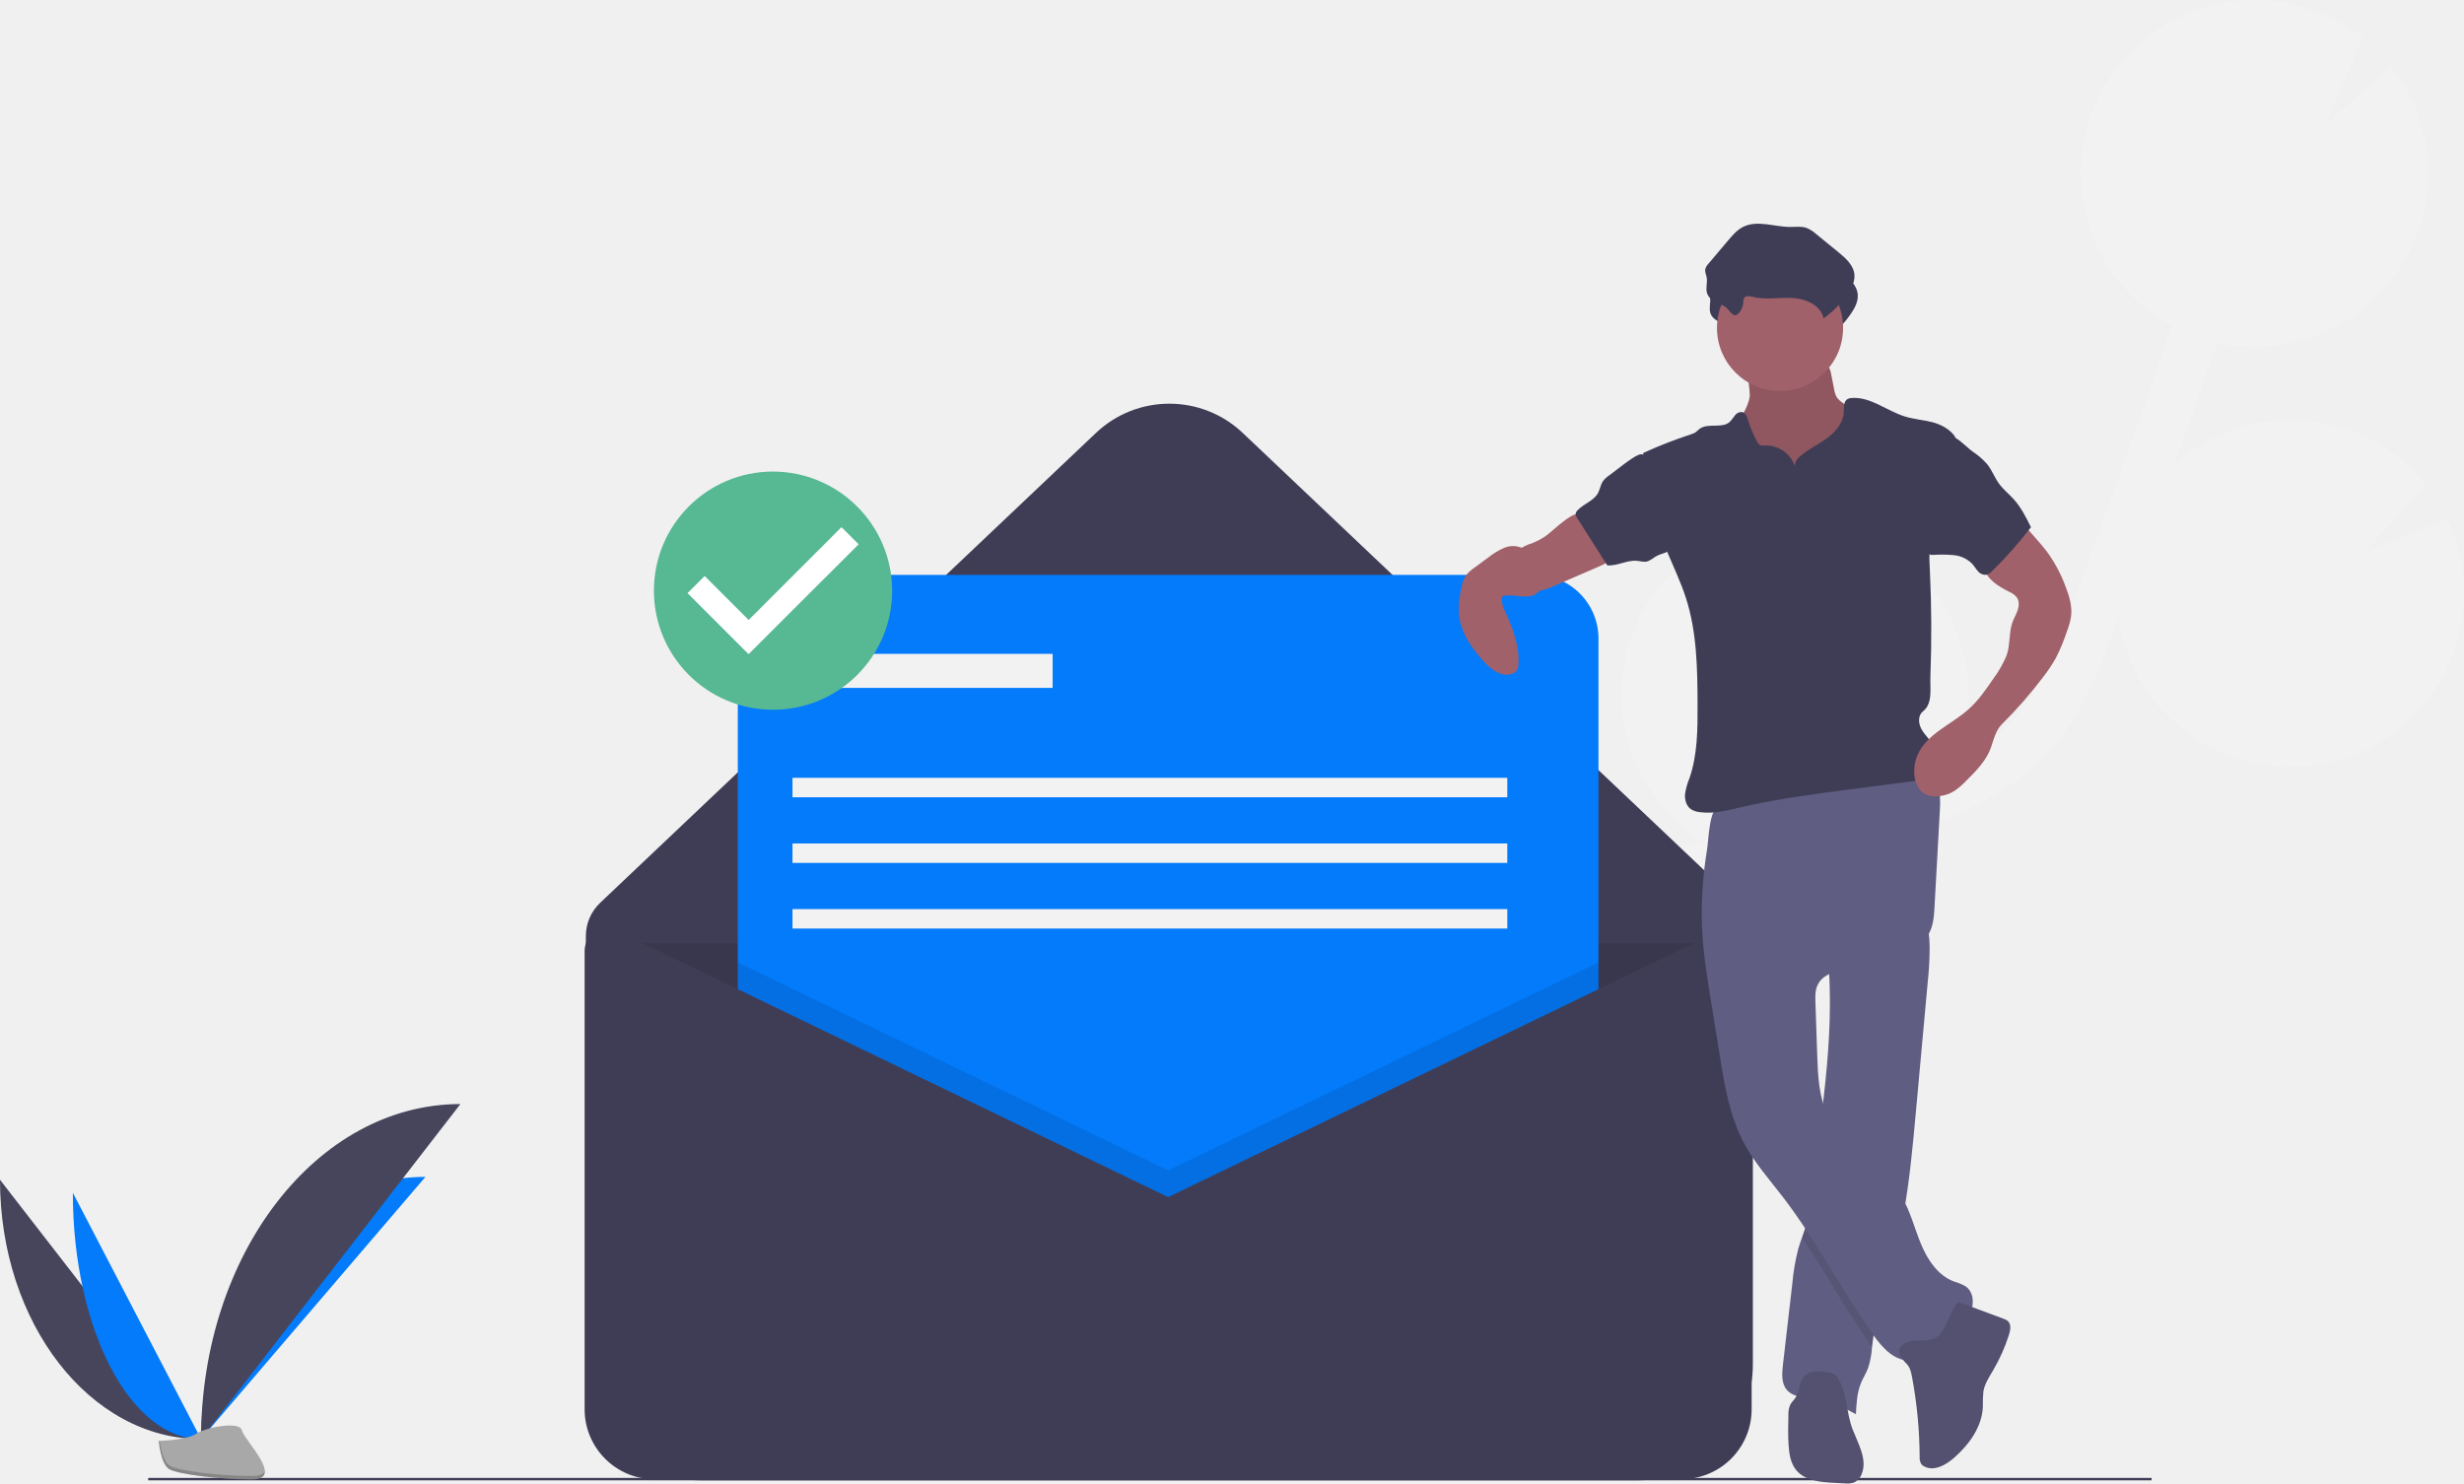
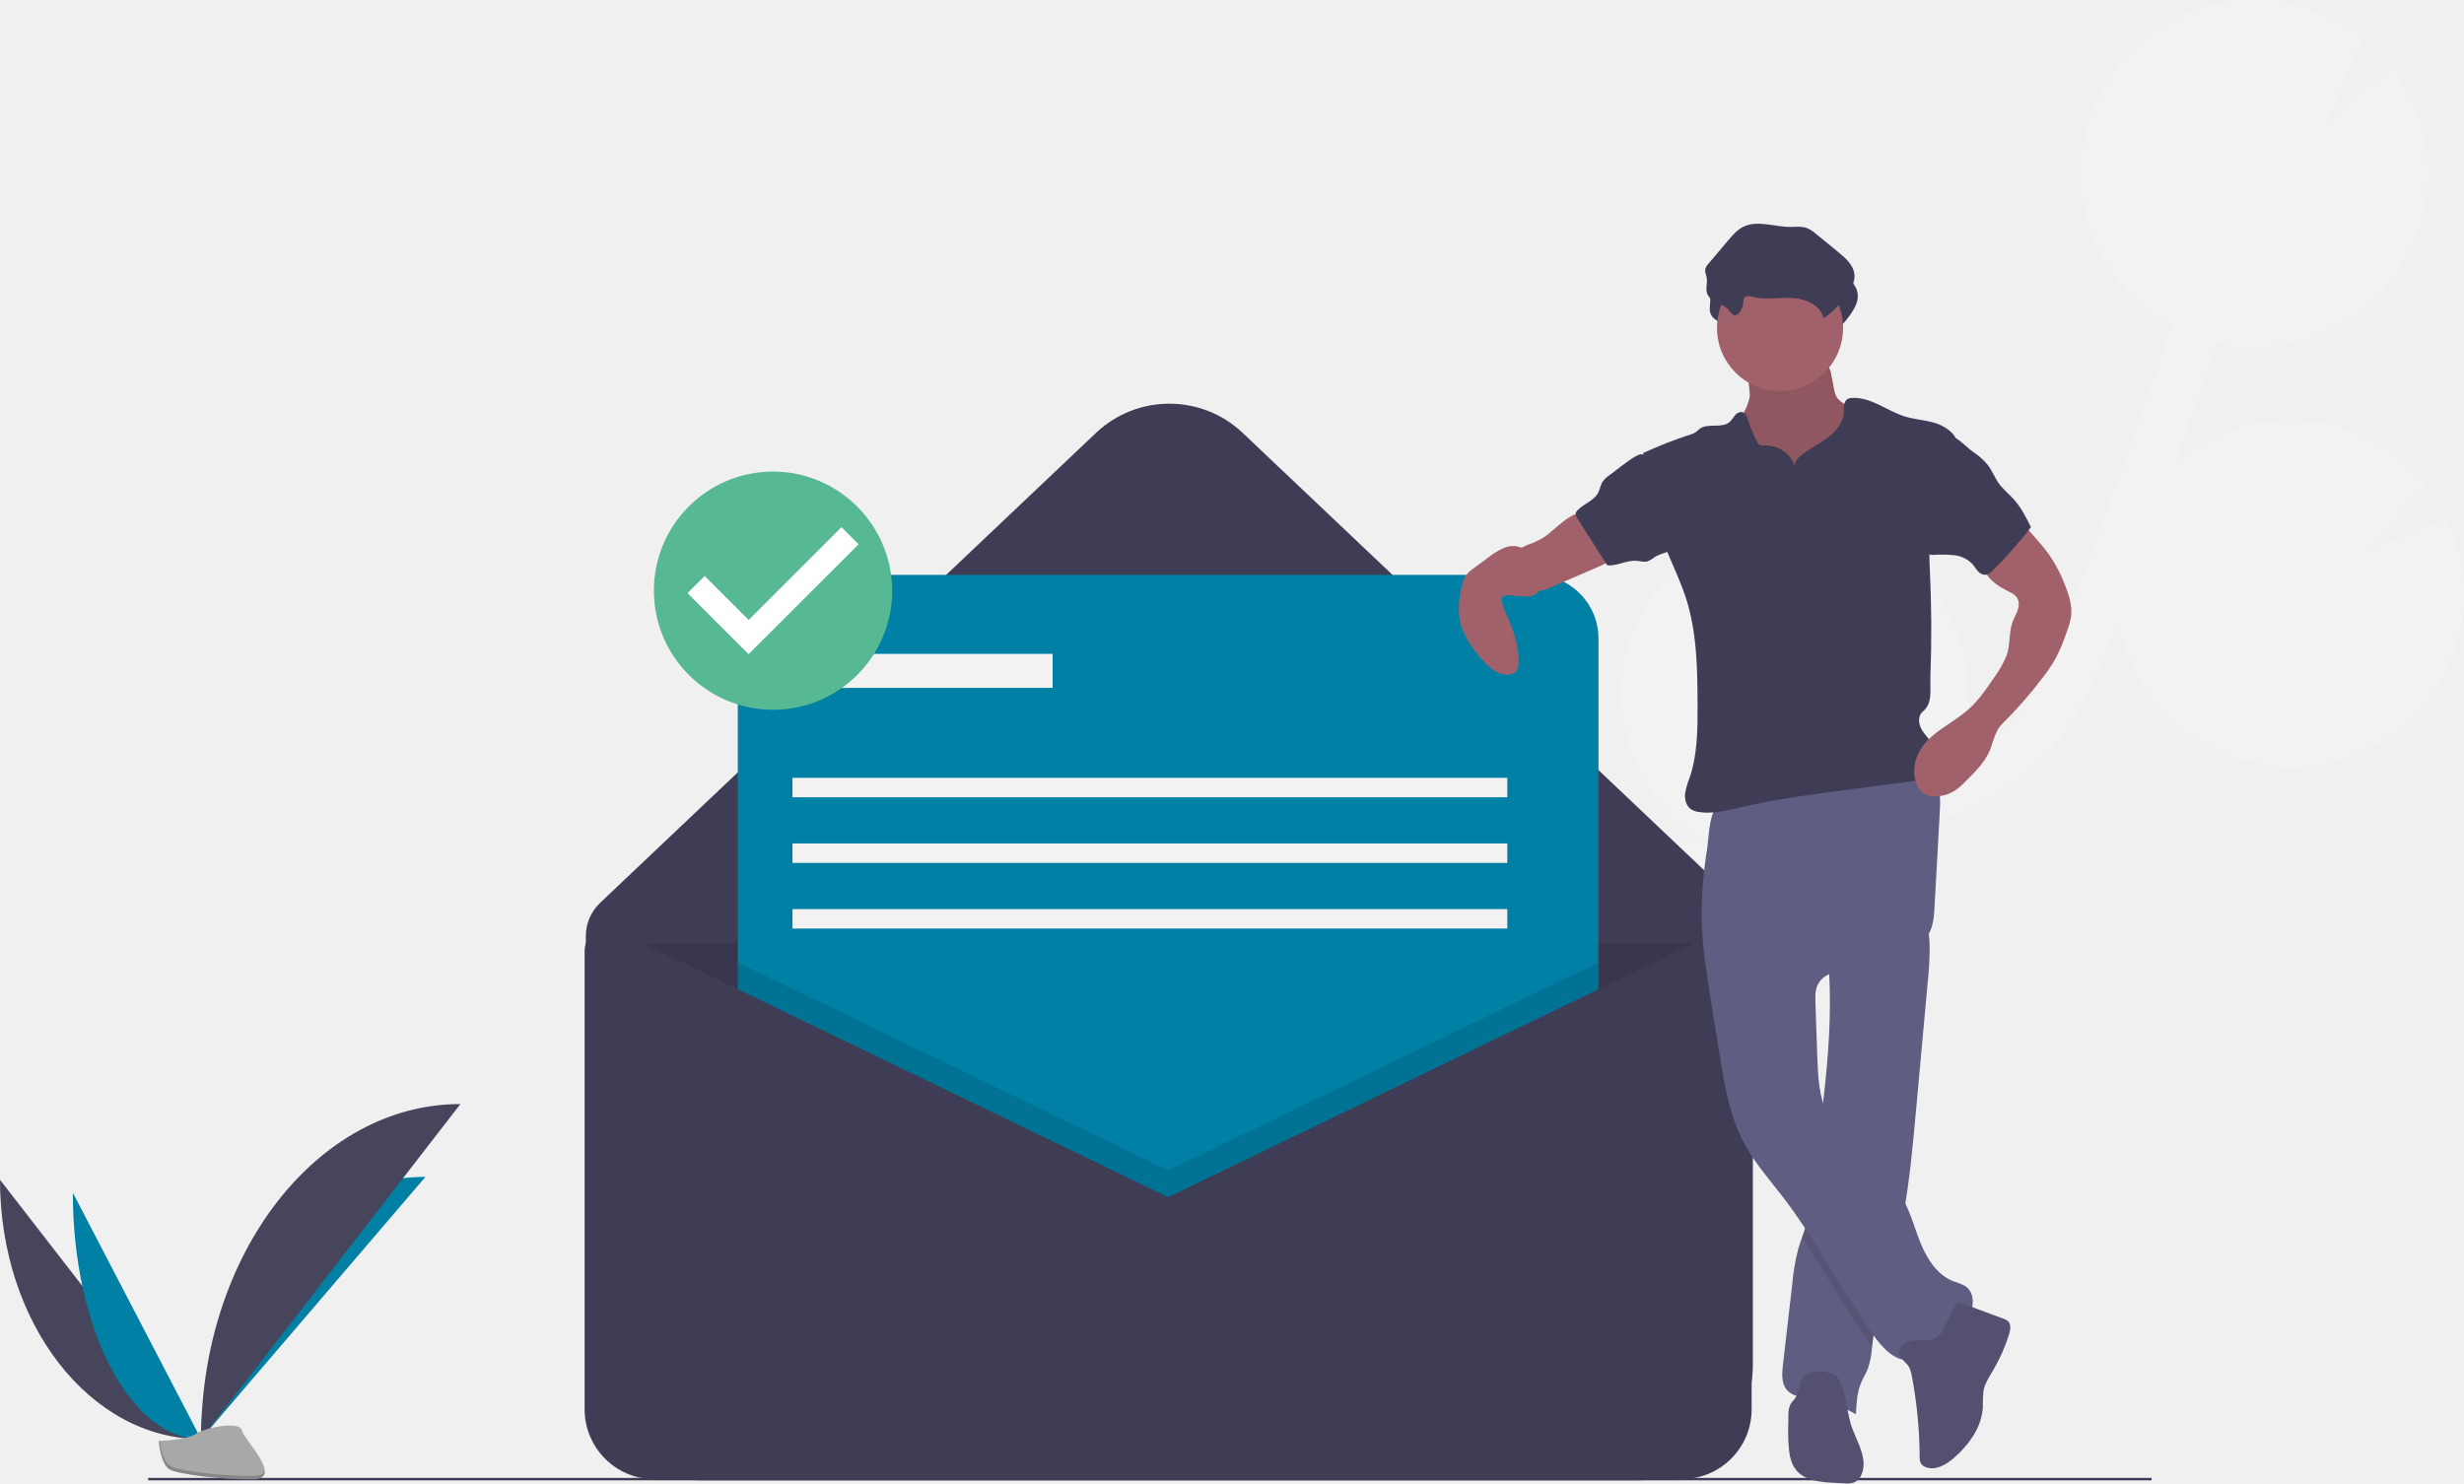
<svg xmlns="http://www.w3.org/2000/svg" id="aaafdec0-95c8-49a3-a8f8-64216c6da511" data-name="Layer 1" width="1013.449" height="610.281" viewBox="0 0 1013.449 610.281">
  <path d="M782.744,493.253l8.69-1.502c.834-.146,1.661-.324,2.494-.475A71.336,71.336,0,0,1,839.477,359.773l-11.39,27.103,26.986-23.563a1.218,1.218,0,0,1,.184.062,71.34,71.34,0,0,1,43.588,90.991c-.451,1.285-.989,2.512-1.505,3.754,7.618-3.828,14.926-8.284,20.886-13.989,12.066-11.562,18.676-27.517,26.064-47.173,14.636-38.953,28.727-78.469,42.256-118.071a71.308,71.308,0,0,1-33.338-86.355c.725-2.059,1.565-4.042,2.455-5.99.222-.487.447-.972.679-1.452.905-1.867,1.86-3.697,2.908-5.452.171-.288.363-.557.538-.842q1.368-2.221,2.886-4.31c.377-.523.752-1.044,1.142-1.555,1.147-1.5,2.334-2.959,3.587-4.352.418-.466.862-.902,1.292-1.356q1.443-1.523,2.966-2.954c.535-.502,1.064-1.008,1.614-1.492.141-.124.272-.26.414-.383.007.009.013.019.019.028a71.29,71.29,0,0,1,91.213-2.049L1050.1,195.641l26.679-23.283a70.944,70.944,0,0,1,2.637,84.02c.025.009.05.015.075.024-.291.428-.622.82-.922,1.24q-.844,1.184-1.728,2.325c-.758.976-1.545,1.919-2.349,2.85-.607.702-1.205,1.41-1.836,2.086-.924.988-1.892,1.924-2.866,2.854-.569.543-1.113,1.113-1.698,1.636q-2.3,2.055-4.76,3.899c-.575.431-1.182.811-1.769,1.223-1.151.81-2.308,1.608-3.503,2.347-.742.458-1.503.877-2.26,1.308-1.096.624-2.2,1.229-3.326,1.794-.799.4-1.603.781-2.417,1.151-1.157.527-2.328,1.016-3.512,1.482-.794.312-1.585.628-2.39.912-1.329.468-2.677.875-4.033,1.264-.685.197-1.358.422-2.049.598-2.034.519-4.092.961-6.173,1.299-.391.064-.79.088-1.183.145-1.725.251-3.459.454-5.207.577-.751.053-1.507.061-2.262.09-1.413.055-2.827.083-4.249.053-.829-.018-1.658-.06-2.49-.107q-2.077-.118-4.158-.362c-.82-.095-1.638-.189-2.459-.314-1.486-.226-2.971-.52-4.455-.843-.097-.021-.195-.034-.293-.056q-8.565,25.061-17.448,50.016a71.291,71.291,0,0,1,103.374,8.521l-24.664,27.276,33.394-13.331a71.095,71.095,0,0,1,2.854,54.309,69.978,69.978,0,0,1-9.062,17.532,71.312,71.312,0,0,1-128.853-31.287c-.627,1.676-1.234,3.373-1.863,5.048-6.519,17.341-14.63,38.922-30.918,54.525-11.041,10.576-24.625,17.285-37.657,22.958q-12.73,5.54-25.799,10.244a71.497,71.497,0,0,1-31.926,10.175c-13.747,3.819-27.668,7.007-41.718,9.468l-8.761,1.51c-7.874,1.349-15.947,2.737-23.96,4.337,1.154.342,2.309.669,3.457,1.073a71.363,71.363,0,0,1,47.639,69.428l-54.925,16.859,49.701,7.893a71.373,71.373,0,0,1-118.926,21.106q.757,2.535,1.52,5.063c1.009,3.349,2.01,6.678,2.971,9.976,13.078,44.938,7.45,80.288-15.851,99.532l-12.644-15.305c22.678-18.734,15.642-57.336,9.434-78.682-.944-3.238-1.929-6.509-2.92-9.798-8.518-28.298-18.174-60.373-5.668-89.848C684.773,510.029,739.096,500.727,782.744,493.253Z" transform="translate(-93.27537 -144.8593)" fill="#f2f2f2" />
  <path d="M766.646,753.851H381.813a47.583,47.583,0,0,1-47.583-47.583V529.956a18.851,18.851,0,0,1,5.882-13.681L544.036,322.972a43.889,43.889,0,0,1,60.388,0L798.854,507.276a49.274,49.274,0,0,1,15.376,35.76V706.268A47.583,47.583,0,0,1,766.646,753.851Z" transform="translate(-93.27537 -144.8593)" fill="#3f3d56" />
  <path d="M240.954,387.992h476a0,0,0,0,1,0,0V580.259a28.732,28.732,0,0,1-28.732,28.732H269.686a28.732,28.732,0,0,1-28.732-28.732V387.992a0,0,0,0,1,0,0Z" opacity="0.1" />
  <path d="M333.73,521.351" transform="translate(-93.27537 -144.8593)" fill="none" stroke="#3f3d56" stroke-miterlimit="10" />
-   <rect x="303.454" y="236.492" width="354" height="354" rx="26.181" fill="#037bfb" />
+   <rect x="303.454" y="236.492" width="354" height="354" rx="26.181" fill="#0080a5" />
  <polygon points="657.454 395.942 657.454 590.492 303.454 590.492 303.454 395.942 480.454 481.492 657.454 395.942" opacity="0.1" />
  <path d="M573.73,637.351l-226.794-109.617a9.202,9.202,0,0,0-13.206,8.285V724.619a28.732,28.732,0,0,0,28.732,28.732H784.997a28.732,28.732,0,0,0,28.732-28.732v-185.369a11.229,11.229,0,0,0-16.115-10.11Z" transform="translate(-93.27537 -144.8593)" fill="#3f3d56" />
  <rect x="333.954" y="268.992" width="99" height="14" fill="#f2f2f2" />
  <rect x="325.954" y="319.992" width="294" height="8" fill="#f2f2f2" />
  <rect x="325.954" y="346.992" width="294" height="8" fill="#f2f2f2" />
  <rect x="325.954" y="373.992" width="294" height="8" fill="#f2f2f2" />
  <line x1="60.954" y1="608.492" x2="884.954" y2="608.492" fill="none" stroke="#3f3d56" stroke-miterlimit="10" />
  <path d="M93.275,630.212c0,58.96,36.989,106.67,82.699,106.67" transform="translate(-93.27537 -144.8593)" fill="#46455b" />
-   <path d="M175.975,736.883c0-59.623,41.277-107.869,92.288-107.869" transform="translate(-93.27537 -144.8593)" fill="#037bfb" />
-   <path d="M123.239,635.557c0,56.006,23.587,101.325,52.736,101.325" transform="translate(-93.27537 -144.8593)" fill="#037bfb" />
+   <path d="M175.975,736.883c0-59.623,41.277-107.869,92.288-107.869" transform="translate(-93.27537 -144.8593)" fill="#0080a5" />
+   <path d="M123.239,635.557c0,56.006,23.587,101.325,52.736,101.325" transform="translate(-93.27537 -144.8593)" fill="#0080a5" />
  <path d="M175.975,736.883c0-76.185,47.71-137.832,106.67-137.832" transform="translate(-93.27537 -144.8593)" fill="#46455b" />
  <path d="M158.577,737.635s11.728-.361,15.263-2.878,18.041-5.522,18.918-1.486,17.625,20.076,4.384,20.183-30.766-2.062-34.294-4.211S158.577,737.635,158.577,737.635Z" transform="translate(-93.27537 -144.8593)" fill="#a8a8a8" />
  <path d="M197.378,752.049c-13.241.107-30.766-2.062-34.294-4.211-2.687-1.637-3.757-7.509-4.115-10.218-.248.011-.392.015-.392.015s.743,9.459,4.271,11.608,21.053,4.318,34.294,4.211c3.822-.031,5.142-1.391,5.07-3.405C201.68,751.266,200.223,752.026,197.378,752.049Z" transform="translate(-93.27537 -144.8593)" opacity="0.2" />
  <path d="M812.988,307.63c-.601,5.355-4.685,9.668-6.198,14.839-2.278,7.784,1.661,16.136,7.048,22.198a49.159,49.159,0,0,0,34.234,16.255,14.6,14.6,0,0,0,5.66-.617,12.116,12.116,0,0,0,4.306-2.943c4.057-4.074,6.235-9.719,7.103-15.402s.531-11.474.191-17.214a9.721,9.721,0,0,0-.636-3.472,8.896,8.896,0,0,0-2.235-2.747,52.07,52.07,0,0,0-9.59-6.966,11.009,11.009,0,0,1-4.018-3.075,9.937,9.937,0,0,1-1.242-3.681l-1.059-5.399a10.609,10.609,0,0,0-1.556-4.376c-1.872-2.525-5.452-2.868-8.592-2.992L824.899,291.586c-3.579-.14-8.294-1.167-11.788-.464-3.262.656-2.179,3.663-1.586,6.4A46.267,46.267,0,0,1,812.988,307.63Z" transform="translate(-93.27537 -144.8593)" fill="#a0616a" />
  <path d="M812.988,307.63c-.601,5.355-4.685,9.668-6.198,14.839-2.278,7.784,1.661,16.136,7.048,22.198a49.159,49.159,0,0,0,34.234,16.255,14.6,14.6,0,0,0,5.66-.617,12.116,12.116,0,0,0,4.306-2.943c4.057-4.074,6.235-9.719,7.103-15.402s.531-11.474.191-17.214a9.721,9.721,0,0,0-.636-3.472,8.896,8.896,0,0,0-2.235-2.747,52.07,52.07,0,0,0-9.59-6.966,11.009,11.009,0,0,1-4.018-3.075,9.937,9.937,0,0,1-1.242-3.681l-1.059-5.399a10.609,10.609,0,0,0-1.556-4.376c-1.872-2.525-5.452-2.868-8.592-2.992L824.899,291.586c-3.579-.14-8.294-1.167-11.788-.464-3.262.656-2.179,3.663-1.586,6.4A46.267,46.267,0,0,1,812.988,307.63Z" transform="translate(-93.27537 -144.8593)" opacity="0.1" />
  <path d="M886.177,548.641q-2.445,26.808-4.89,53.608c-1.276,14.061-2.577,28.179-5.079,42.059-.864,4.783-1.877,9.541-3.079,14.258-3.342,13.097-8.191,25.899-9.755,39.325-.049.387-.091.782-.132,1.177a34.189,34.189,0,0,1-1.671,8.726c-.782,2.05-1.984,3.919-2.832,5.944-1.688,4.05-1.91,8.529-2.116,12.916a55.682,55.682,0,0,0-19.173-6.553c-3.252-.486-6.874-.831-9.088-3.26-2.453-2.684-2.182-6.792-1.77-10.397q1.939-16.794,3.869-33.571a87.495,87.495,0,0,1,2.445-14.258c.445-1.556.98-3.087,1.523-4.618.749-2.107,1.506-4.215,2.074-6.38a76.832,76.832,0,0,0,1.712-10.628c1.325-11.262,2.922-22.499,4.322-33.752l.074-.593c2.099-17.057,3.696-34.197,3.235-51.377-.066-2.544-.173-5.088-.338-7.639-.23-3.696-.568-5.656,2.494-7.969,3.383-2.552,7.837-4.338,11.706-6.01,2.083-.906,25.018-9.047,25.553-7.261a44.688,44.688,0,0,1,1.679,11.706A130.253,130.253,0,0,1,886.177,548.641Z" transform="translate(-93.27537 -144.8593)" fill="#605d82" />
  <path d="M876.207,644.308c-.864,4.783-1.877,9.541-3.079,14.258-3.342,13.097-8.191,25.899-9.755,39.325-.049.387-.091.782-.132,1.177-10.224-14.604-18.835-30.311-28.813-45.072.749-2.107,1.506-4.215,2.074-6.38a76.832,76.832,0,0,0,1.712-10.628c1.325-11.262,2.922-22.499,4.322-33.752l.074-.593a34.964,34.964,0,0,0,2.494,6.923c6.701,13.616,22.622,20.498,30.41,33.53Q875.874,643.703,876.207,644.308Z" transform="translate(-93.27537 -144.8593)" opacity="0.1" />
  <path d="M793.242,524.578c.338,10.921,2.086,21.743,3.83,32.529l3.599,22.254c1.97,12.18,4.021,24.607,9.785,35.516,4.312,8.16,10.524,15.124,16.143,22.445,13.815,17.998,24.194,38.387,37.294,56.913,3.808,5.385,9.25,11.208,15.749,10.084,4.265-.738,7.363-4.289,10.715-7.027,3.953-3.228,8.716-5.59,11.826-9.636s3.719-10.771-.494-13.65a22.228,22.228,0,0,0-4.822-1.973c-6.532-2.484-10.759-8.862-13.449-15.312s-4.32-13.384-7.904-19.383c-7.787-13.032-23.71-19.913-30.413-33.534-3.754-7.629-4.112-16.422-4.399-24.92l-.732-21.662c-.08-2.369-.143-4.833.82-6.998,2.564-5.766,10.305-6.303,16.573-7.034a56.692,56.692,0,0,0,20.31-6.408c3.61-1.95,7.137-4.435,9.069-8.055,1.762-3.303,2.005-7.176,2.212-10.914l2.17-39.258c.187-3.378.357-6.87-.833-10.036-2.989-7.95-13.029-10.548-21.514-10.169-15.79.706-30.367,7.498-45.255,12.085a115.055,115.055,0,0,1-11.217,2.926c-3.341.671-7.385.392-10.572,1.467-5.667,1.911-5.523,14.304-6.327,19.445A163.693,163.693,0,0,0,793.242,524.578Z" transform="translate(-93.27537 -144.8593)" fill="#605d82" />
  <path d="M877.499,705.964c1.392,1.404,1.847,3.461,2.21,5.405a184.599,184.599,0,0,1,3.126,32.692,5.338,5.338,0,0,0,.588,2.962,3.721,3.721,0,0,0,1.538,1.236c4.024,1.918,8.695-.755,12.048-3.692,6.216-5.445,11.476-12.754,11.829-21.011a48.779,48.779,0,0,1,.223-6.372c.546-3.108,2.361-5.817,3.96-8.537a72.053,72.053,0,0,0,6.545-14.672c.611-1.923,1.018-4.345-.489-5.687a5.482,5.482,0,0,0-1.792-.931L899.109,680.606c-1.575-.585-5.495,9.484-6.117,10.585-1.522,2.693-3.035,4.221-6.088,4.843-3.117.634-6.827-.276-9.735,1.279C872.249,699.944,874.714,703.155,877.499,705.964Z" transform="translate(-93.27537 -144.8593)" fill="#535070" />
  <path d="M849.449,712.178a5.574,5.574,0,0,0-1.384-1.754,6.259,6.259,0,0,0-2.791-.948c-3.461-.588-7.563-.975-9.951,1.598-2.239,2.412-1.854,6.34-3.727,9.047-.593.857-1.396,1.563-1.91,2.469a9.31,9.31,0,0,0-.838,4.429c-.097,4.195-.193,8.398.097,12.584.243,3.508.834,7.184,3.028,9.932,3.521,4.411,9.872,5.045,15.508,5.332l4.565.232a8.912,8.912,0,0,0,3.741-.343,6.159,6.159,0,0,0,3.227-3.551c2.376-5.906-1.387-12.27-3.705-18.2C852.646,726.189,853.125,718.621,849.449,712.178Z" transform="translate(-93.27537 -144.8593)" fill="#535070" />
  <path d="M811.666,277.459a3.773,3.773,0,0,1,.257-1.76c.669-1.182,2.415-.861,3.732-.528,5.297,1.335,10.878.127,16.331.439s11.597,3.038,12.693,8.39a39.824,39.824,0,0,0,10.069-10.345c1.514-2.265,2.833-4.859,2.627-7.576-.297-3.918-3.584-6.848-6.628-9.333l-9.073-7.407a13.673,13.673,0,0,0-4.062-2.583c-2.095-.716-4.38-.375-6.594-.373-6.605.004-13.647-3.002-19.521.018-2.454,1.261-4.301,3.423-6.081,5.53l-8.098,9.586a5.121,5.121,0,0,0-1.294,2.195c-.23,1.17.37,2.325.58,3.499.383,2.141-.54,4.427.169,6.484,1.177,3.414,5.323,3.897,7.857,5.855.945.729,2.425,3.202,3.55,3.172C810.209,282.665,811.613,279.037,811.666,277.459Z" transform="translate(-93.27537 -144.8593)" fill="#3f3d56" />
  <circle cx="732.131" cy="134.925" r="25.932" fill="#a0616a" />
  <path d="M831.48,336.536a12.562,12.562,0,0,0-12.229-8.416,3.729,3.729,0,0,1-2.256-.285,3.109,3.109,0,0,1-.927-1.159,45.299,45.299,0,0,1-3.781-8.939c-.414-1.373-.979-2.991-2.368-3.348a3.199,3.199,0,0,0-3.018,1.313,26.59,26.59,0,0,1-2.157,2.711c-3.261,2.916-9.043.258-12.504,2.934-.565.437-1.032.997-1.626,1.394a7.594,7.594,0,0,1-1.904.816,182.621,182.621,0,0,0-19.626,7.687c2.303,13.867,4.662,27.975,10.059,40.955,2.568,6.177,5.479,12.226,7.536,18.591,4.557,14.104,4.759,29.194,4.81,44.015.035,10.144-.015,20.505-3.297,30.103a28.412,28.412,0,0,0-1.853,6.613c-.198,2.287.468,4.809,2.321,6.164a7.938,7.938,0,0,0,3.581,1.258c5.687.834,11.42-.679,17.019-1.976,15.008-3.476,30.315-5.465,45.592-7.448l25.6-3.324a14.862,14.862,0,0,0,5.296-1.369c4.684-2.565,5.129-9.611,2.22-14.09-1.395-2.147-3.362-3.909-4.534-6.185s-1.272-5.46.746-7.037c4.103-3.207,2.879-9.158,3.075-14.362q.821-21.829-.222-43.674a86.962,86.962,0,0,1-.145-9.058,80.214,80.214,0,0,1,2.823-15.115l7.779-30.628c-2.032-3.211-5.923-5.248-9.609-6.173s-7.525-1.197-11.154-2.322c-7.436-2.304-14.057-8.152-21.823-7.607a3.962,3.962,0,0,0-1.691.413c-1.752.992-1.474,3.516-1.586,5.526-.248,4.447-3.518,8.163-7.13,10.769s-7.737,4.506-11.054,7.478A4.933,4.933,0,0,0,831.48,336.536Z" transform="translate(-93.27537 -144.8593)" fill="#3f3d56" />
  <path d="M728.73,365.587a30.615,30.615,0,0,1-5.454,2.807,17.93,17.93,0,0,0-5.225,2.536,8.188,8.188,0,0,0-1.817,2.245,9.983,9.983,0,0,0,9.206,14.874,20.039,20.039,0,0,0,6.807-2.03L750.537,378.093c3.096-1.341,6.44-2.914,7.903-5.954a1.383,1.383,0,0,0,.178-.945,1.562,1.562,0,0,0-.751-.79,40.867,40.867,0,0,1-10.65-10.042c-.75-1.019-1.669-3.424-2.729-4.035C740.616,354.098,731.829,363.576,728.73,365.587Z" transform="translate(-93.27537 -144.8593)" fill="#a0616a" />
  <path d="M924.258,359.084l6.743,7.703c1.448,1.654,2.897,3.309,4.216,5.067a59.141,59.141,0,0,1,7.723,14.549c1.466,3.846,2.682,7.943,2.17,12.027a29.422,29.422,0,0,1-1.687,6.117,76.142,76.142,0,0,1-4.582,11.036,62.866,62.866,0,0,1-5.156,7.727,180.44,180.44,0,0,1-17.094,19.552c-2.305,2.282-3.272,5.972-4.276,9.057-1.851,5.69-6.255,10.121-10.514,14.323a29.237,29.237,0,0,1-4.515,3.885,14.705,14.705,0,0,1-8.216,2.34,9.018,9.018,0,0,1-3.701-.766c-2.915-1.384-4.396-4.754-4.7-7.967a16.946,16.946,0,0,1,1.418-8.521c3.869-8.572,13.806-12.286,20.83-18.54,4.119-3.667,7.268-8.274,10.374-12.831a44.348,44.348,0,0,0,5.247-9.197c1.569-4.185.958-9.14,2.328-13.394.579-1.798,1.609-3.422,2.232-5.206s.78-3.901-.31-5.445a7.913,7.913,0,0,0-3.053-2.235c-4.487-2.277-9.512-5.208-10.371-10.166a10.891,10.891,0,0,1,2.009-7.764,32.35,32.35,0,0,1,5.658-5.93C918.995,362.771,922.295,360.819,924.258,359.084Z" transform="translate(-93.27537 -144.8593)" fill="#a0616a" />
  <path d="M724.401,376.34c-1.191-2.405-2.679-4.859-5.082-6.055a9.364,9.364,0,0,0-7.387-.031,27.774,27.774,0,0,0-6.483,3.92l-5.812,4.285a14.307,14.307,0,0,0-3.451,3.185,13.445,13.445,0,0,0-1.797,4.931,35.246,35.246,0,0,0-.914,12.197c.922,6.554,4.874,12.276,9.223,17.266,2.718,3.118,6.073,6.264,10.207,6.397,1.784.057,3.769-.646,4.511-2.27a5.661,5.661,0,0,0,.403-2.022c.447-7.311-2.169-14.452-5.218-21.111a13.536,13.536,0,0,1-1.683-5.673,1.556,1.556,0,0,1,.248-.95,1.605,1.605,0,0,1,.992-.484c4.174-.826,11.364,2.417,14.292-2.218C728.351,384.7,725.75,379.065,724.401,376.34Z" transform="translate(-93.27537 -144.8593)" fill="#a0616a" />
  <path d="M810.306,269.3a3.773,3.773,0,0,1,.257-1.76c.669-1.182,2.415-.861,3.732-.528,5.297,1.335,10.878.127,16.331.439s11.597,3.038,12.693,8.39a39.824,39.824,0,0,0,10.069-10.345c1.514-2.265,2.833-4.859,2.627-7.576-.297-3.918-3.584-6.848-6.628-9.333l-9.073-7.407a13.672,13.672,0,0,0-4.062-2.583c-2.095-.716-4.38-.375-6.594-.373-6.605.004-13.647-3.002-19.521.018-2.454,1.261-4.301,3.423-6.081,5.53l-8.098,9.586a5.121,5.121,0,0,0-1.294,2.195c-.23,1.17.37,2.325.58,3.499.383,2.141-.54,4.427.169,6.484,1.177,3.414,5.323,3.897,7.857,5.855.945.729,2.425,3.202,3.55,3.172C808.849,274.505,810.253,270.877,810.306,269.3Z" transform="translate(-93.27537 -144.8593)" fill="#3f3d56" />
  <path d="M755.229,340.364a10.541,10.541,0,0,0-2.714,2.527c-.951,1.437-1.144,3.252-1.961,4.77-1.748,3.248-5.835,4.403-8.385,7.067a2.64,2.64,0,0,0-.806,1.382,3.08,3.08,0,0,0,.685,1.99l12.297,19.332c4.094.36,8.022-2.205,12.118-1.864,1.529.127,3.094.655,4.561.203a13.079,13.079,0,0,0,2.927-1.79c2.444-1.545,5.698-1.725,7.748-3.764,1.968-1.956,2.219-5.017,2.195-7.792a31.321,31.321,0,0,0-.731-7.168c-1.81-7.42-7.485-13.114-11.043-19.687-1.732-3.2-2.674-5.073-6.34-2.876C762.095,334.903,758.697,337.828,755.229,340.364Z" transform="translate(-93.27537 -144.8593)" fill="#3f3d56" />
  <path d="M904.571,330.588a28.769,28.769,0,0,1,6.186,5.419c1.873,2.415,2.934,5.372,4.734,7.843,1.744,2.395,4.119,4.25,6.097,6.455,3,3.345,5.033,7.425,7.028,11.451a171.065,171.065,0,0,1-15.906,17.977,5.13,5.13,0,0,1-2.415,1.588,3.896,3.896,0,0,1-3.414-1.392c-.886-.929-1.513-2.075-2.36-3.039a12.162,12.162,0,0,0-7.518-3.636,51.632,51.632,0,0,0-8.518-.117,3.367,3.367,0,0,1-1.819-.306,3.056,3.056,0,0,1-.993-1.139c-3.329-5.665-2.258-12.778-1.084-19.243l2.695-14.835a33.297,33.297,0,0,1,2.243-8.245c1.021-2.182,3.304-5.881,6.111-5.228C898.468,324.798,902.19,328.876,904.571,330.588Z" transform="translate(-93.27537 -144.8593)" fill="#3f3d56" />
  <ellipse cx="317.954" cy="242.066" rx="41" ry="41.075" fill="#fff" />
  <path d="M411.23,338.851a49,49,0,1,0,49,49A49.144,49.144,0,0,0,411.23,338.851Zm-10.059,75.125-25.113-25.113,7.044-7.044L401.194,399.912l38.187-38.187,7.044,7.044-45.254,45.207Z" transform="translate(-93.27537 -144.8593)" fill="#57b894" />
</svg>
